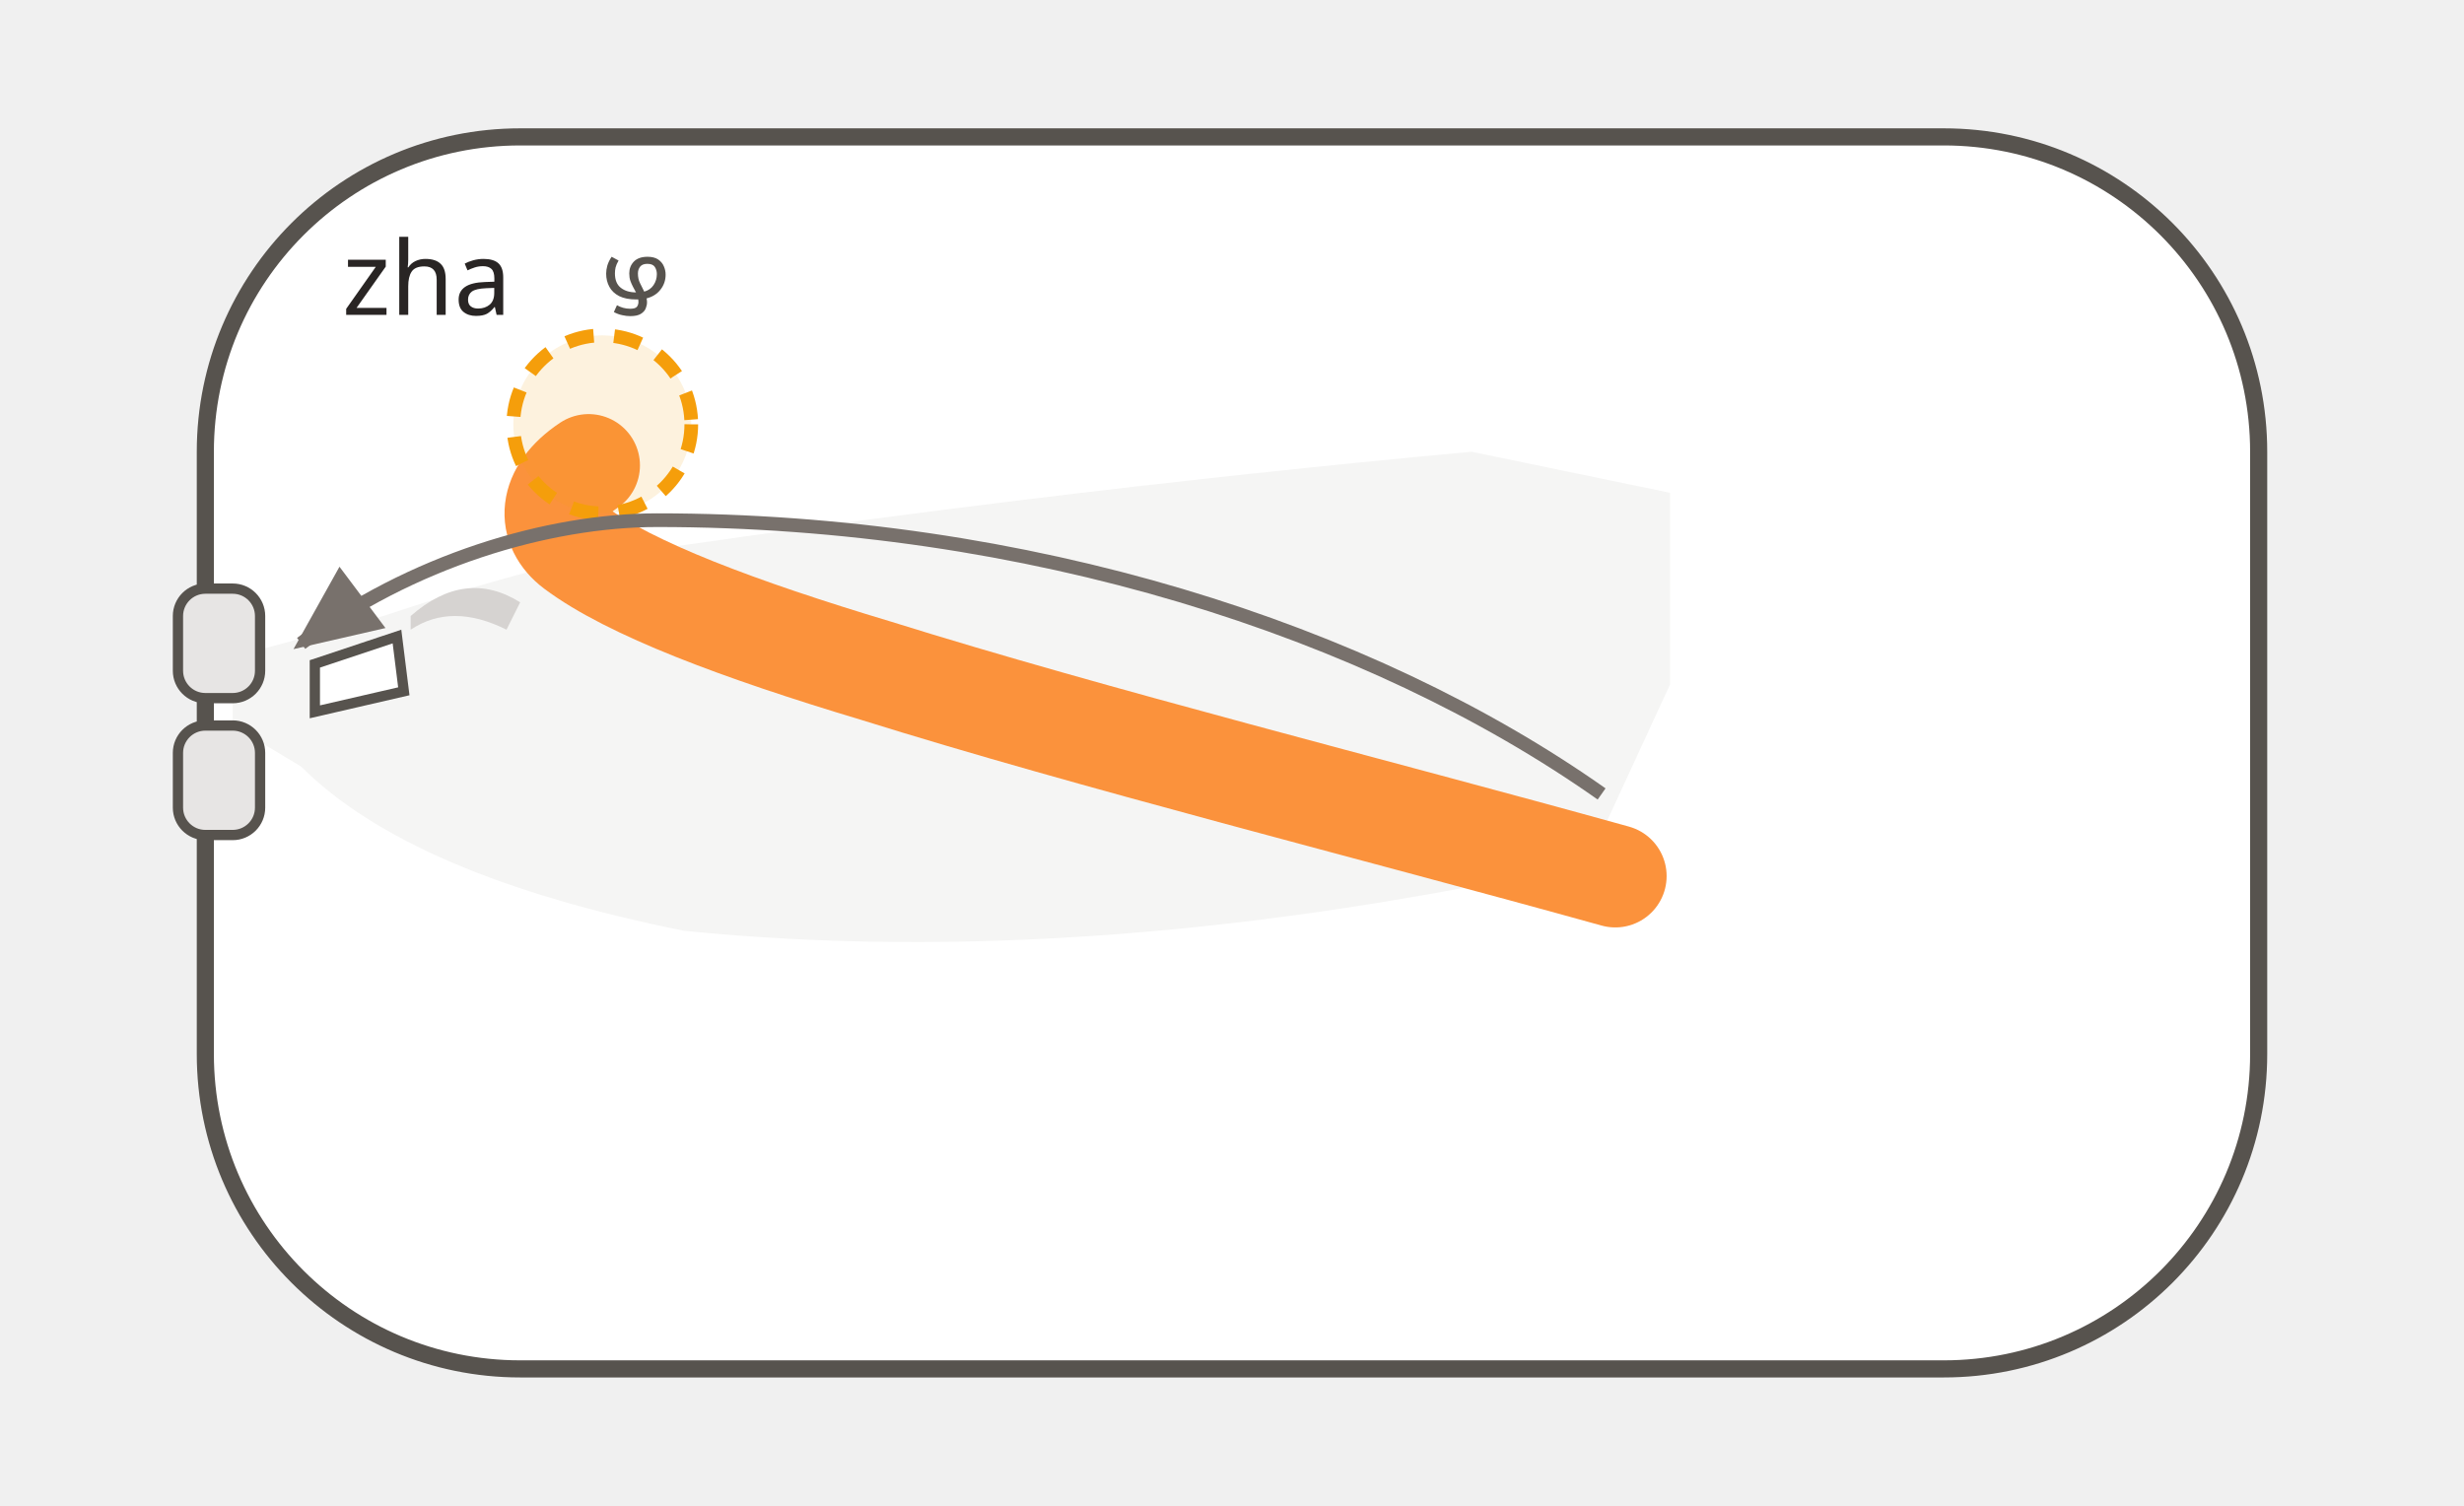
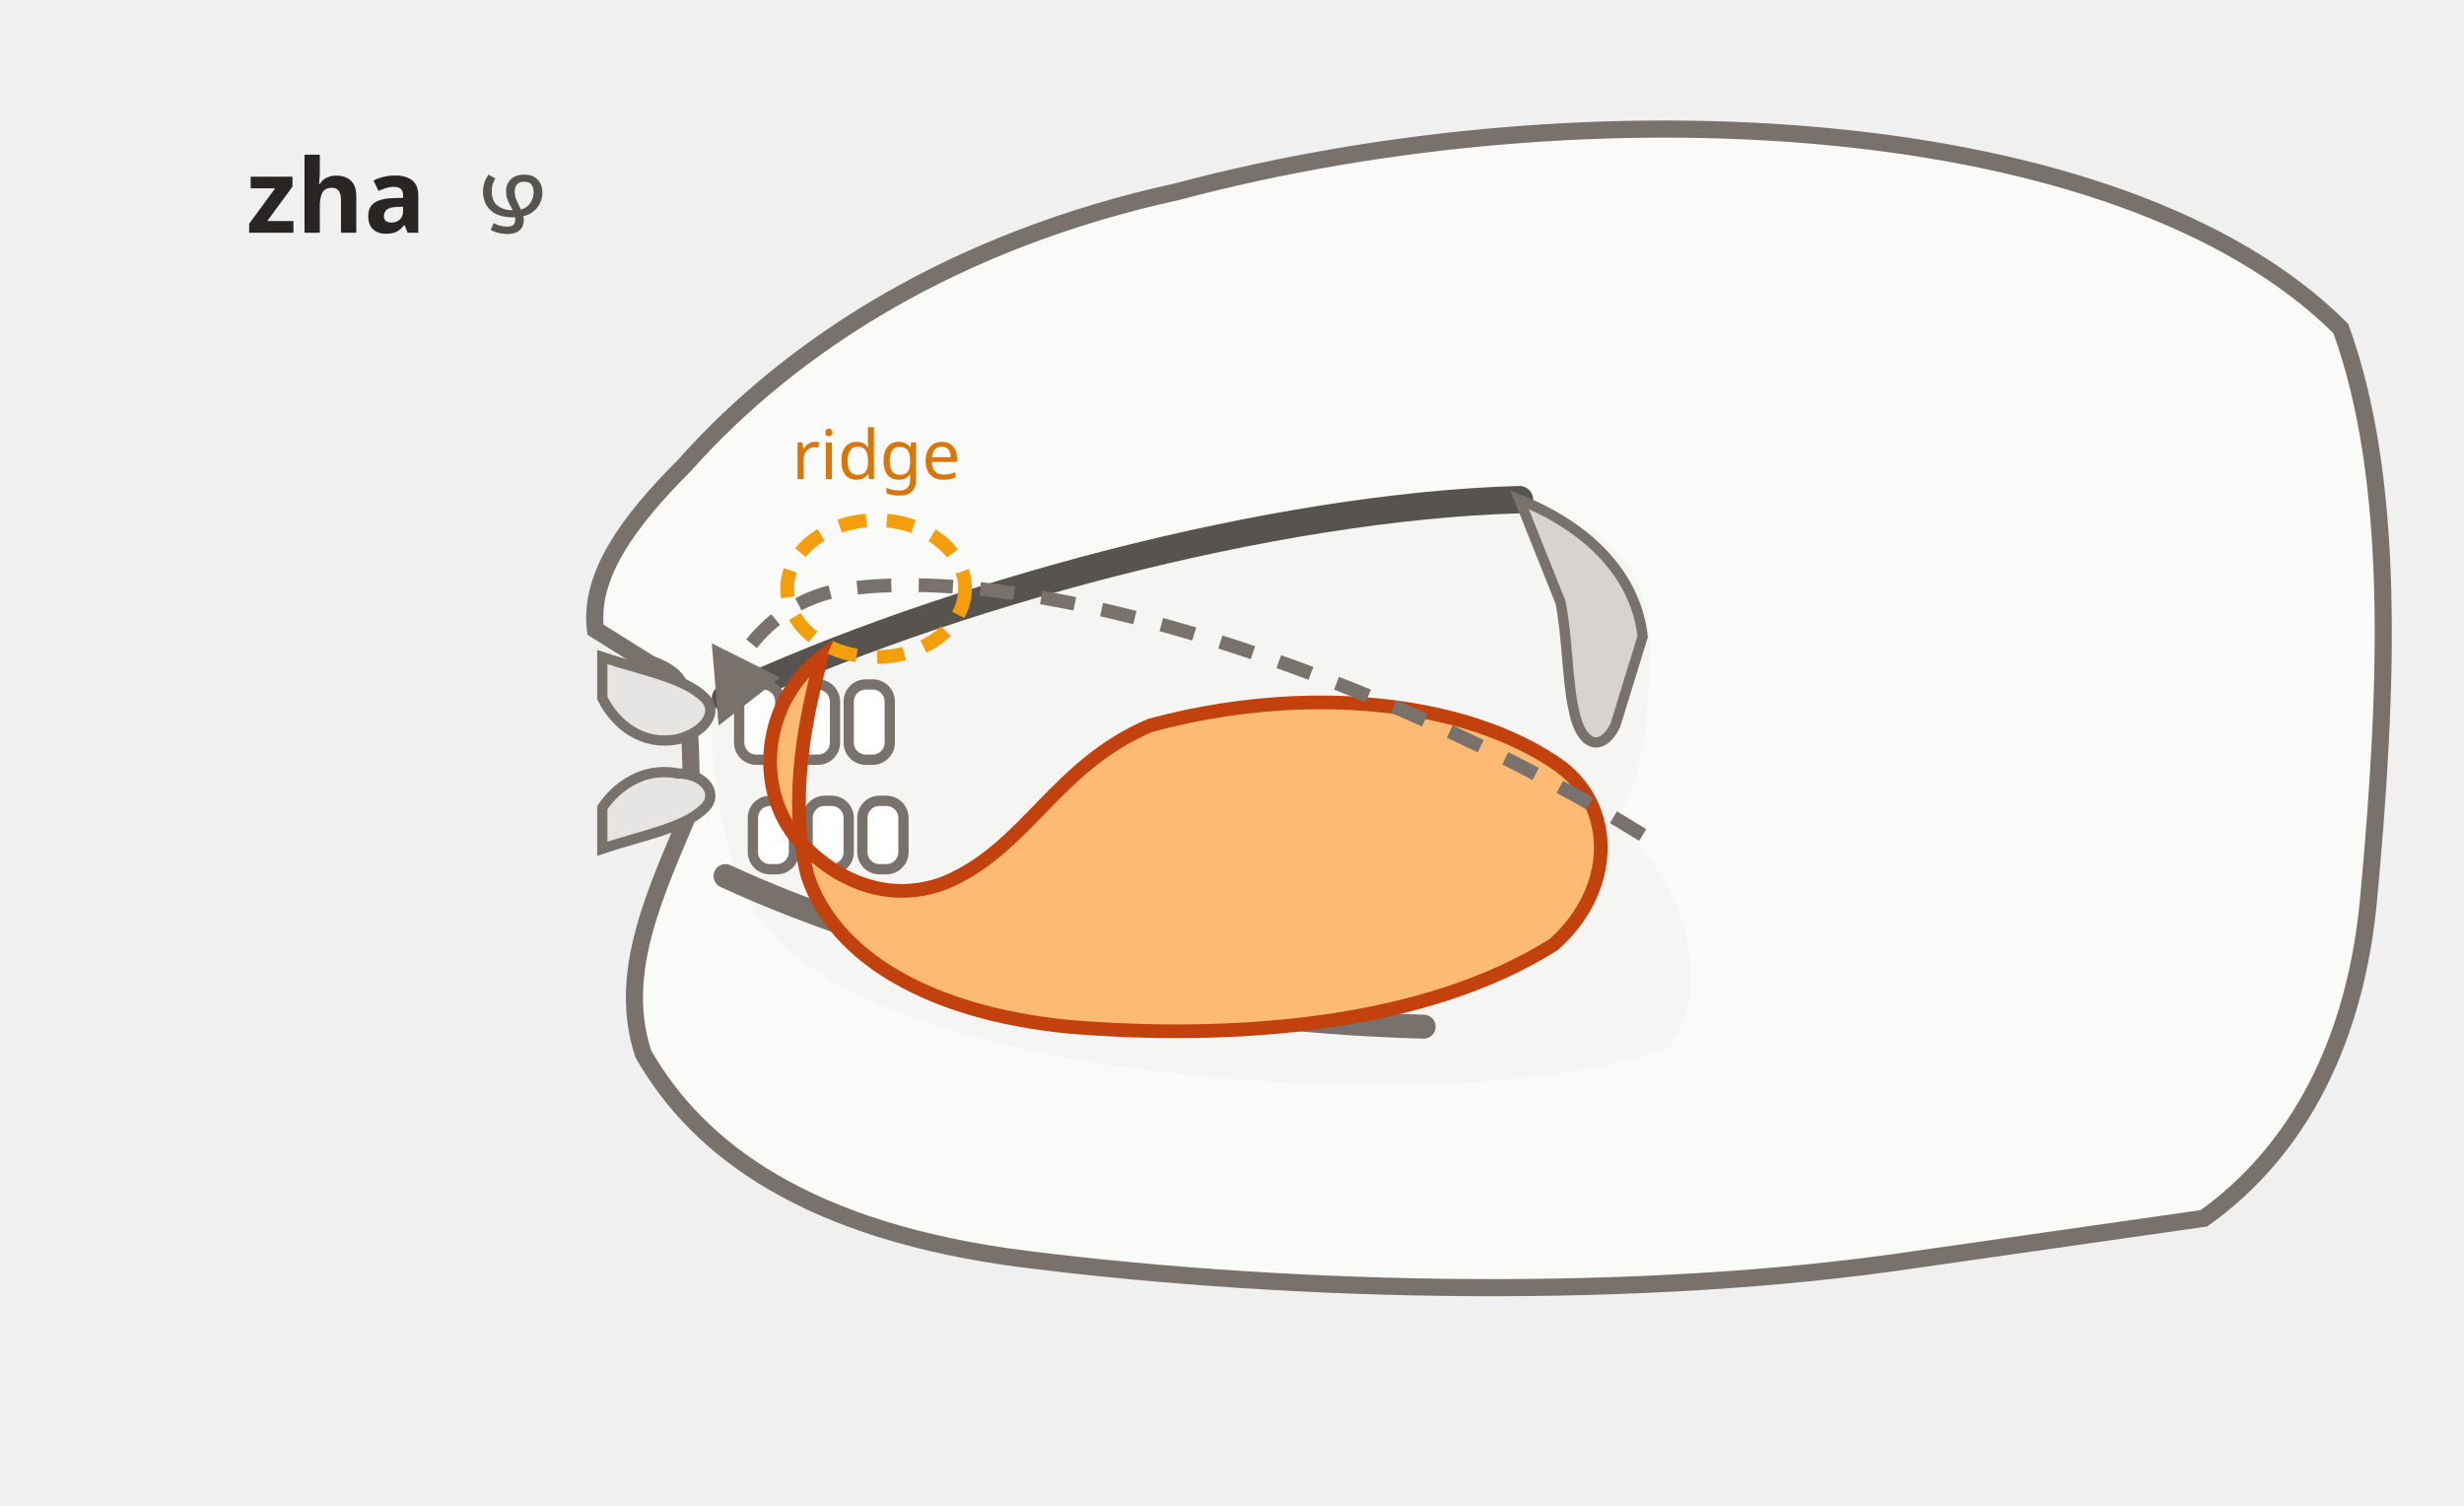
<svg xmlns="http://www.w3.org/2000/svg" viewBox="0 0 360 220" role="img">
-   <defs>
-     <marker id="arr" viewBox="0 0 10 10" refX="8" refY="4" markerWidth="7" markerHeight="7" orient="auto-start-reverse">
-       <path d="M0,0 L9,4 L0,8 z" fill="#78716c" />
-     </marker>
-   </defs>
-   <rect x="30" y="20" width="300" height="180" rx="46" fill="#ffffff" stroke="#57534e" stroke-width="2.5" />
-   <path d="M34,96 L56,90 Q74,84 84,82 Q150,72 215,66 L244,72 L244,100 L232,126 Q160,142 100,136 Q60,128 44,112 L34,106 Z" fill="#f5f5f4" />
-   <rect x="26" y="86" width="12" height="16" rx="4" fill="#e7e5e4" stroke="#57534e" stroke-width="1.5" />
-   <rect x="26" y="106" width="12" height="16" rx="4" fill="#e7e5e4" stroke="#57534e" stroke-width="1.5" />
-   <path d="M46,97 L58,93 L59,101 L46,104 Z" fill="#ffffff" stroke="#57534e" stroke-width="1.5" />
-   <path d="M60,90 Q68,83 76,88 L74,92 Q66,88 60,92 Z" fill="#d6d3d1" />
-   <path d="M236,128 C200,118 160,108 128,98 C108,92 92,86 84,80 C80,77 80,72 86,68" fill="none" stroke="#fb923c" stroke-width="15" stroke-linecap="round" />
-   <circle cx="88" cy="62" r="13" fill="#f59e0b22" stroke="#f59e0b" stroke-width="2" stroke-dasharray="4 3" />
-   <path d="M234,116 C200,92 150,76 96,76 C80,76 60,82 44,94" fill="none" stroke="#78716c" stroke-width="2" marker-end="url(#arr)" />
-   <text x="50" y="46" font-family="system-ui, sans-serif" font-size="15" fill="#292524">zha</text>
-   <text x="88" y="46" font-family="'Noto Sans Malayalam', system-ui, sans-serif" font-size="15" fill="#57534e">ഴ</text>
+   <style>
+     .head { fill: #fafaf9; stroke: #78716c; stroke-width: 2.5 }
+     .cavity { fill: #f5f5f4 }
+     .palate { fill: none; stroke: #57534e; stroke-width: 4; stroke-linecap: round }
+     .velum { fill: #d6d3d1; stroke: #78716c; stroke-width: 1.5 }
+     .teeth { fill: #ffffff; stroke: #78716c; stroke-width: 1.5 }
+     .lip { fill: #e7e5e4; stroke: #78716c; stroke-width: 1.5 }
+     .jaw-line { fill: none; stroke: #78716c; stroke-width: 3.5; stroke-linecap: round }
+     .tongue { fill: #fdba74; stroke: #c2410c; stroke-width: 2 }
+     .air { fill: none; stroke: #78716c; stroke-width: 2; stroke-dasharray: 5 4 }
+     .air-head { fill: #78716c }
+     .zone { fill: none; stroke: #f59e0b; stroke-width: 2; stroke-dasharray: 4 3 }
+     .zone-label { font: 10px system-ui, sans-serif; fill: #d97706 }
+     .puff { fill: none; stroke: #78716c; stroke-width: 2; stroke-linecap: round }
+     .sound { font: 600 15px system-ui, sans-serif; fill: #292524 }
+     .sound-ml { font: 15px 'Noto Sans Malayalam', system-ui, sans-serif; fill: #57534e }
+     @media (prefers-color-scheme: dark) {
+       .head { fill: #1c1917; stroke: #a8a29e }
+       .cavity { fill: #292524 }
+       .palate { stroke: #a8a29e }
+       .velum { fill: #44403c; stroke: #a8a29e }
+       .teeth { fill: #44403c; stroke: #a8a29e }
+       .lip { fill: #44403c; stroke: #a8a29e }
+       .jaw-line { stroke: #a8a29e }
+       .tongue { fill: #c2410c; stroke: #fdba74 }
+       .air, .puff { stroke: #a8a29e }
+       .air-head { fill: #a8a29e }
+       .zone { stroke: #fbbf24 }
+       .zone-label { fill: #fbbf24 }
+       .sound { fill: #fafaf9 }
+       .sound-ml { fill: #d6d3d1 }
+     }
+     @media (prefers-reduced-motion: no-preference) {
+       .tongue {
+         animation: gesture 4.5s ease-in-out infinite;
+         transform-origin: 150px 122px;
+       }
+       @keyframes gesture {
+         0%, 10% { transform: translate(12px, 26px) rotate(26deg) }
+         45%, 88% { transform: none }
+         100% { transform: translate(12px, 26px) rotate(26deg) }
+       }
+       .air { animation: blow 4.5s ease-in-out infinite }
+       @keyframes blow {
+         0%, 30% { opacity: 0.15 }
+         60%, 85% { opacity: 0.9 }
+         100% { opacity: 0.15 }
+       }
+     }
+   </style>
+   <path class="head" d="M342 48 C310 16 232 12 172 28 C140 35 116 50 100 68 C92 76 86 84 87 92 L95 97 C100 99 101 100 101 118 C96 130 90 142 94 154 C102 168 118 180 150 184 C190 189 240 190 280 184 L322 178 C336 168 344 152 346 132 C349 100 350 70 342 48 Z" />
+   <path class="cavity" d="M104 104 C130 88 174 73 214 73 C234 74 241 82 241 94 C241 106 240 114 236 120 C247 130 250 144 244 153 C224 160 190 160 158 155 C132 150 114 143 108 129 C105 120 104 112 104 104 Z" />
+   <path class="palate" d="M106 102 C138 87 186 74 222 73" />
+   <path class="velum" d="M222 73 C232 77 239 84 240 93 L236 106 C234 110 231 109 230 104 C229 100 229 93 228 88 Z" />
+   <rect class="teeth" x="108" y="100" width="6" height="11" rx="2.5" />
+   <rect class="teeth" x="116" y="100" width="6" height="11" rx="2.5" />
+   <rect class="teeth" x="124" y="100" width="6" height="11" rx="2.5" />
+   <path class="jaw-line" d="M106 128 C132 140 170 149 208 150" />
+   <rect class="teeth" x="110" y="117" width="6" height="10" rx="2.5" />
+   <rect class="teeth" x="118" y="117" width="6" height="10" rx="2.5" />
+   <rect class="teeth" x="126" y="117" width="6" height="10" rx="2.5" />
+   <path class="lip" d="M88 96 C94 98 100 99 103 102 C105 104 103 107 99 108 C94 109 90 106 88 102 Z" />
+   <path class="lip" d="M88 124 C94 122 100 121 103 118 C105 116 103 113 99 113 C94 112 90 115 88 118 Z" />
+   <g class="tongue">
+     <path d="M120 96 C112 102 110 114 116 122 C122 129 130 132 138 129 C150 124 154 112 168 106 C190 100 214 102 228 112 C236 118 236 130 227 138 C208 150 180 152 156 150 C136 148 122 140 118 128 C115 116 118 104 120 96 Z" />
+   </g>
+   <path class="air" d="M240 122 C208 102 156 82 124 86 C116 87 110 92 106 100" />
+   <path class="air-head" d="M104 94 L114 99 L105 106 Z" />
+   <ellipse class="zone" cx="128" cy="86" rx="13" ry="10" />
+   <text class="zone-label" x="128" y="70" text-anchor="middle">ridge</text>
+   <text class="sound" x="36" y="34">zha</text>
+   <text class="sound-ml" x="70" y="34">ഴ</text>
</svg>
